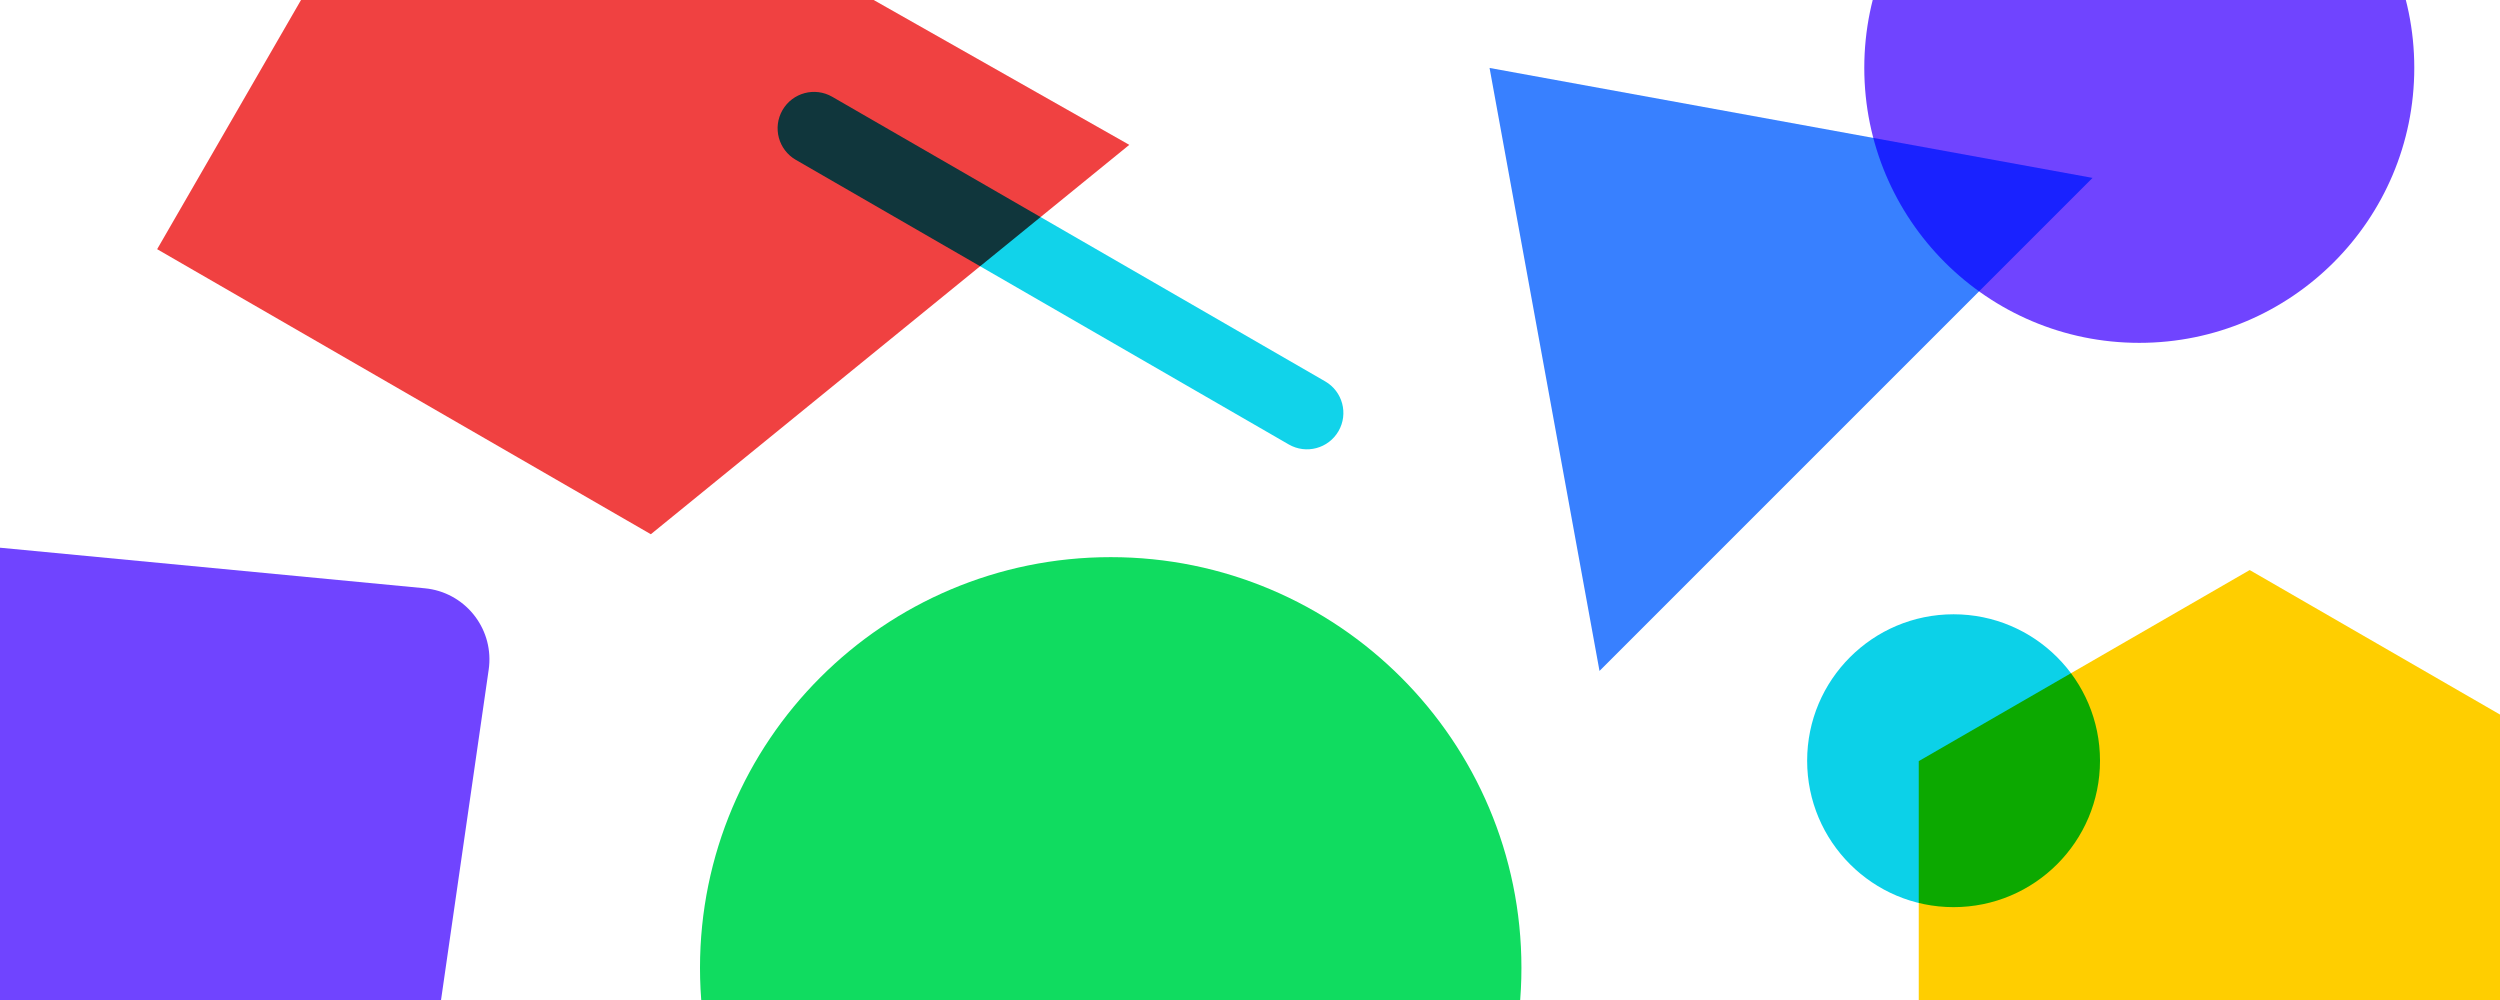
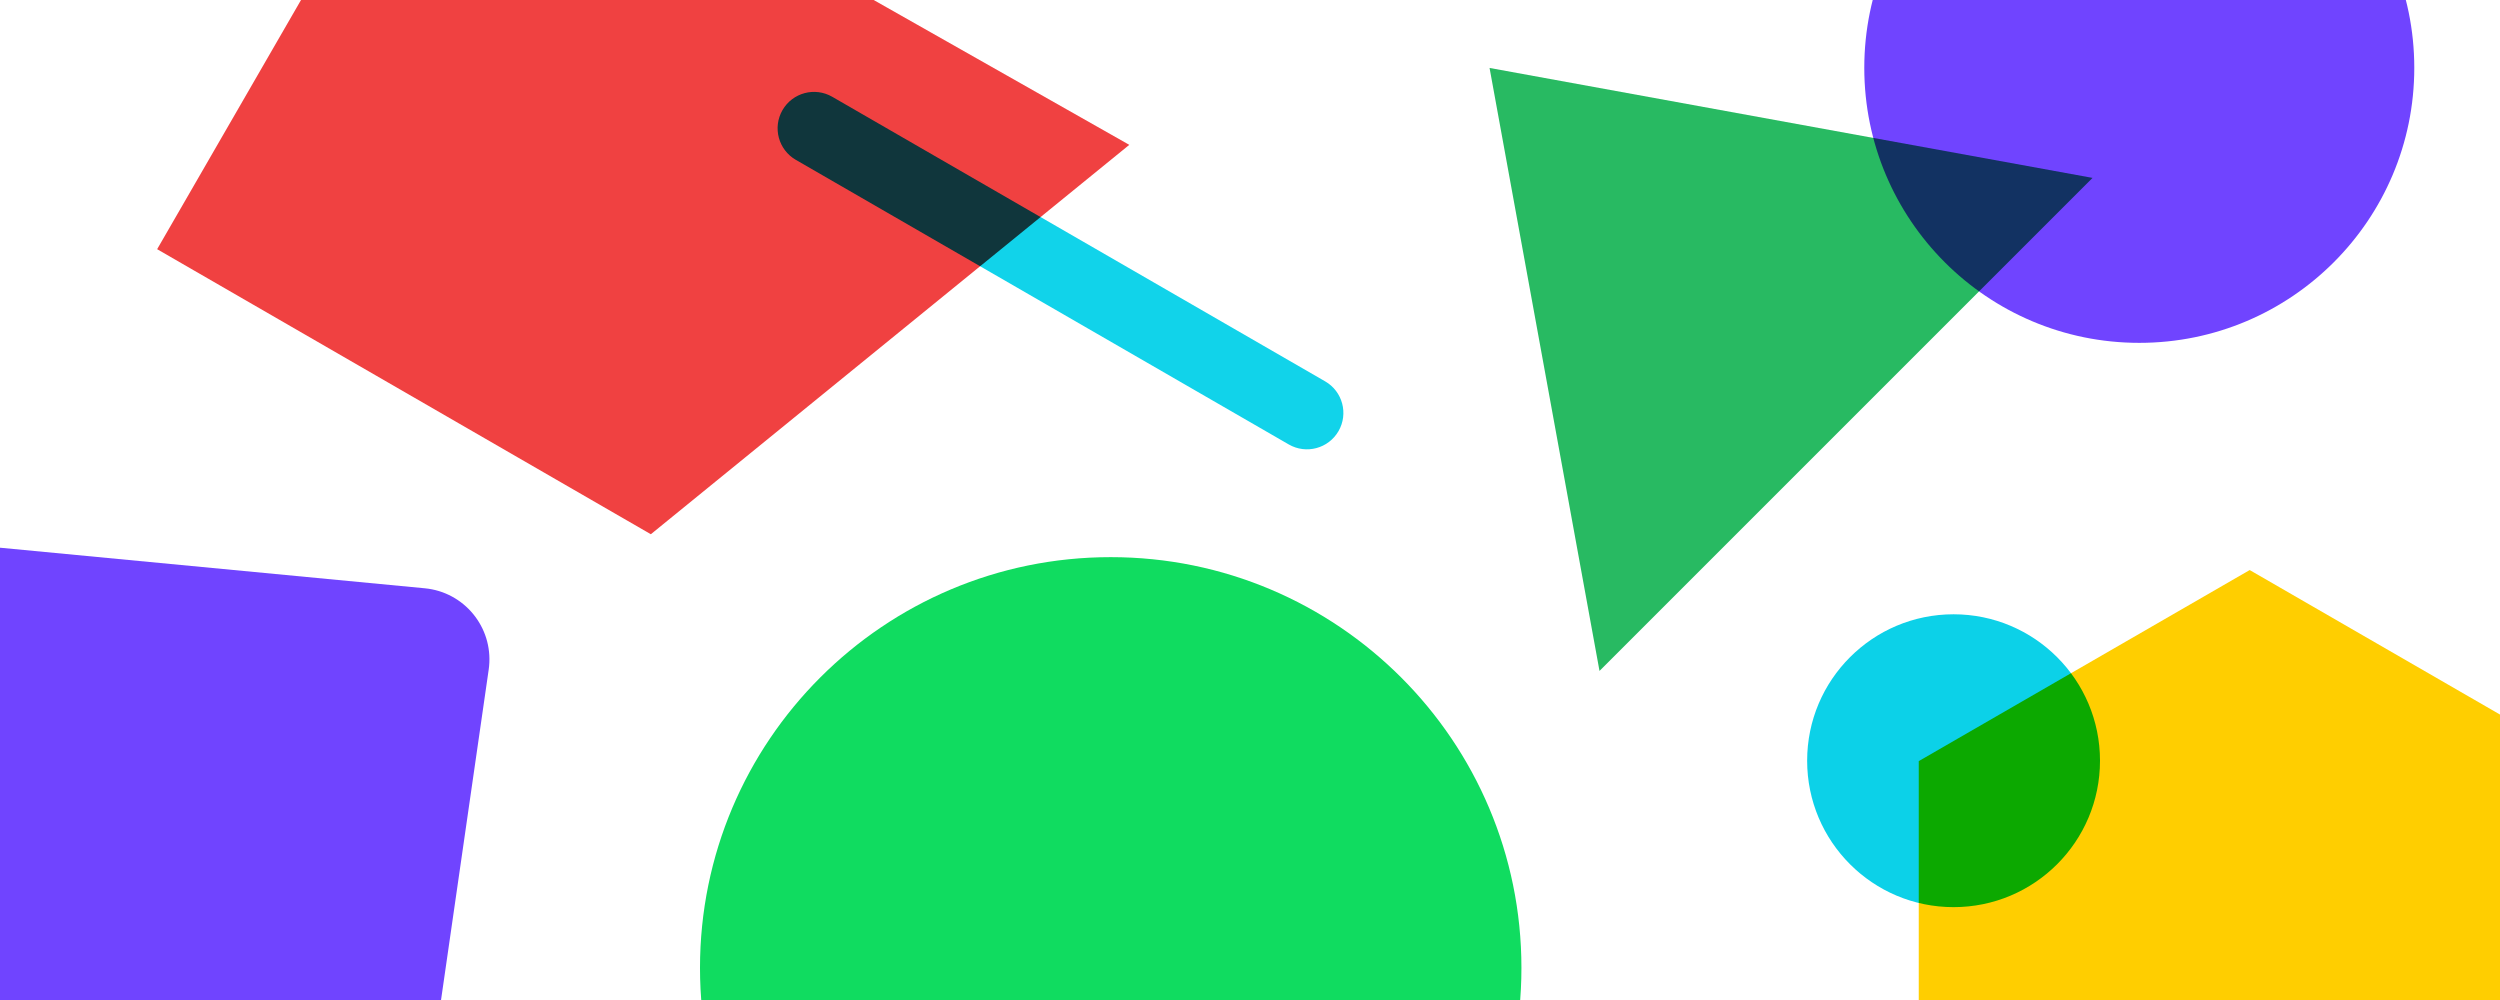
<svg xmlns="http://www.w3.org/2000/svg" width="350" height="140" style="background:#f6f7f9">
  <g fill="none" fill-rule="evenodd">
    <path fill="#F04141" style="mix-blend-mode:multiply" d="M61.905-34.23l96.194 54.51-66.982 54.512L22 34.887z" />
    <circle fill="#10DC60" style="mix-blend-mode:multiply" cx="155.5" cy="135.5" r="57.5" />
-     <path fill="#3880FF" style="mix-blend-mode:multiply" d="M208.538 9.513l84.417 15.392L223.93 93.93z" />
+     <path fill="#28ba62" style="mix-blend-mode:multiply" d="M208.538 9.513l84.417 15.392L223.93 93.93z" />
    <path fill="#FFCE00" style="mix-blend-mode:multiply" d="M268.625 106.557l46.332-26.75 46.332 26.75v53.5l-46.332 26.75-46.332-26.75z" />
    <circle fill="#7044FF" style="mix-blend-mode:multiply" cx="299.5" cy="9.5" r="38.5" />
    <rect fill="#11D3EA" style="mix-blend-mode:multiply" transform="rotate(-60 148.47 37.886)" x="143.372" y="-7.056" width="10.196" height="89.884" rx="5.098" />
    <path d="M-25.389 74.253l84.86 8.107c5.498.525 9.53 5.407 9.004 10.905a10 10 0 0 1-.057.477l-12.36 85.671a10.002 10.002 0 0 1-11.634 8.42l-86.351-15.226c-5.44-.959-9.07-6.145-8.112-11.584l13.851-78.551a10 10 0 0 1 10.799-8.219z" fill="#7044FF" style="mix-blend-mode:multiply" />
    <circle fill="#0CD1E8" style="mix-blend-mode:multiply" cx="273.5" cy="106.5" r="20.5" />
  </g>
</svg>
